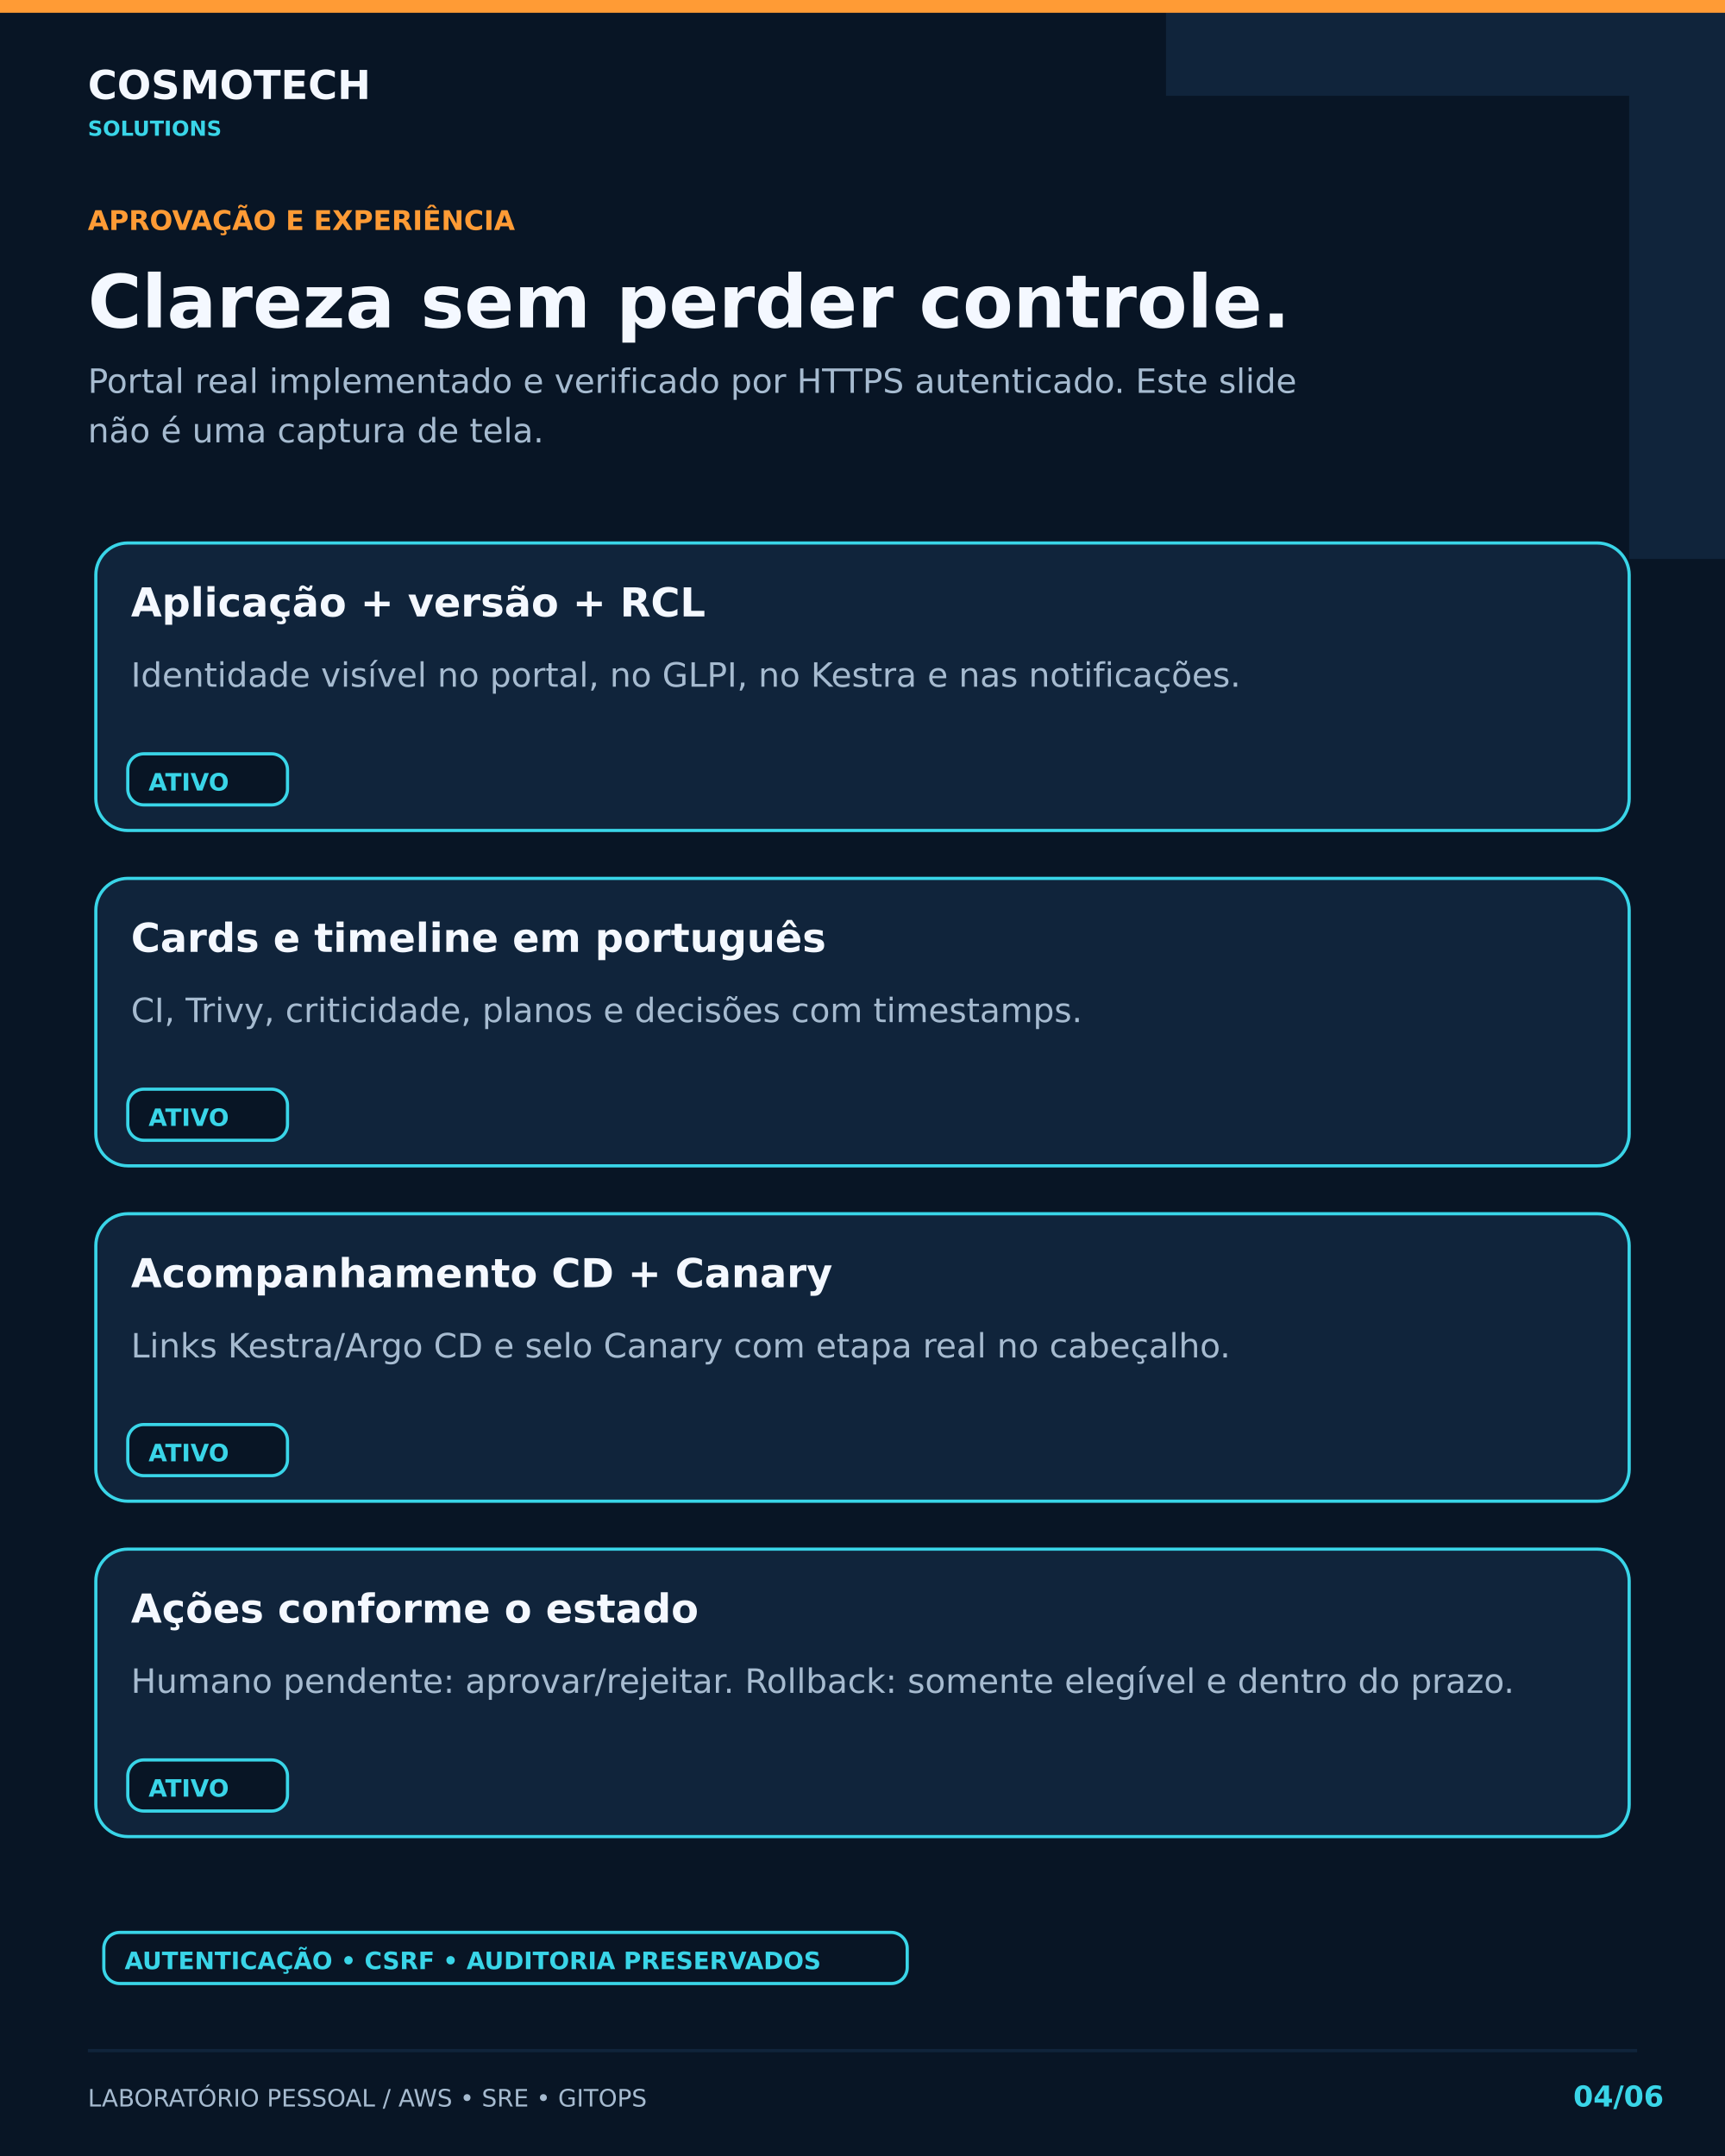
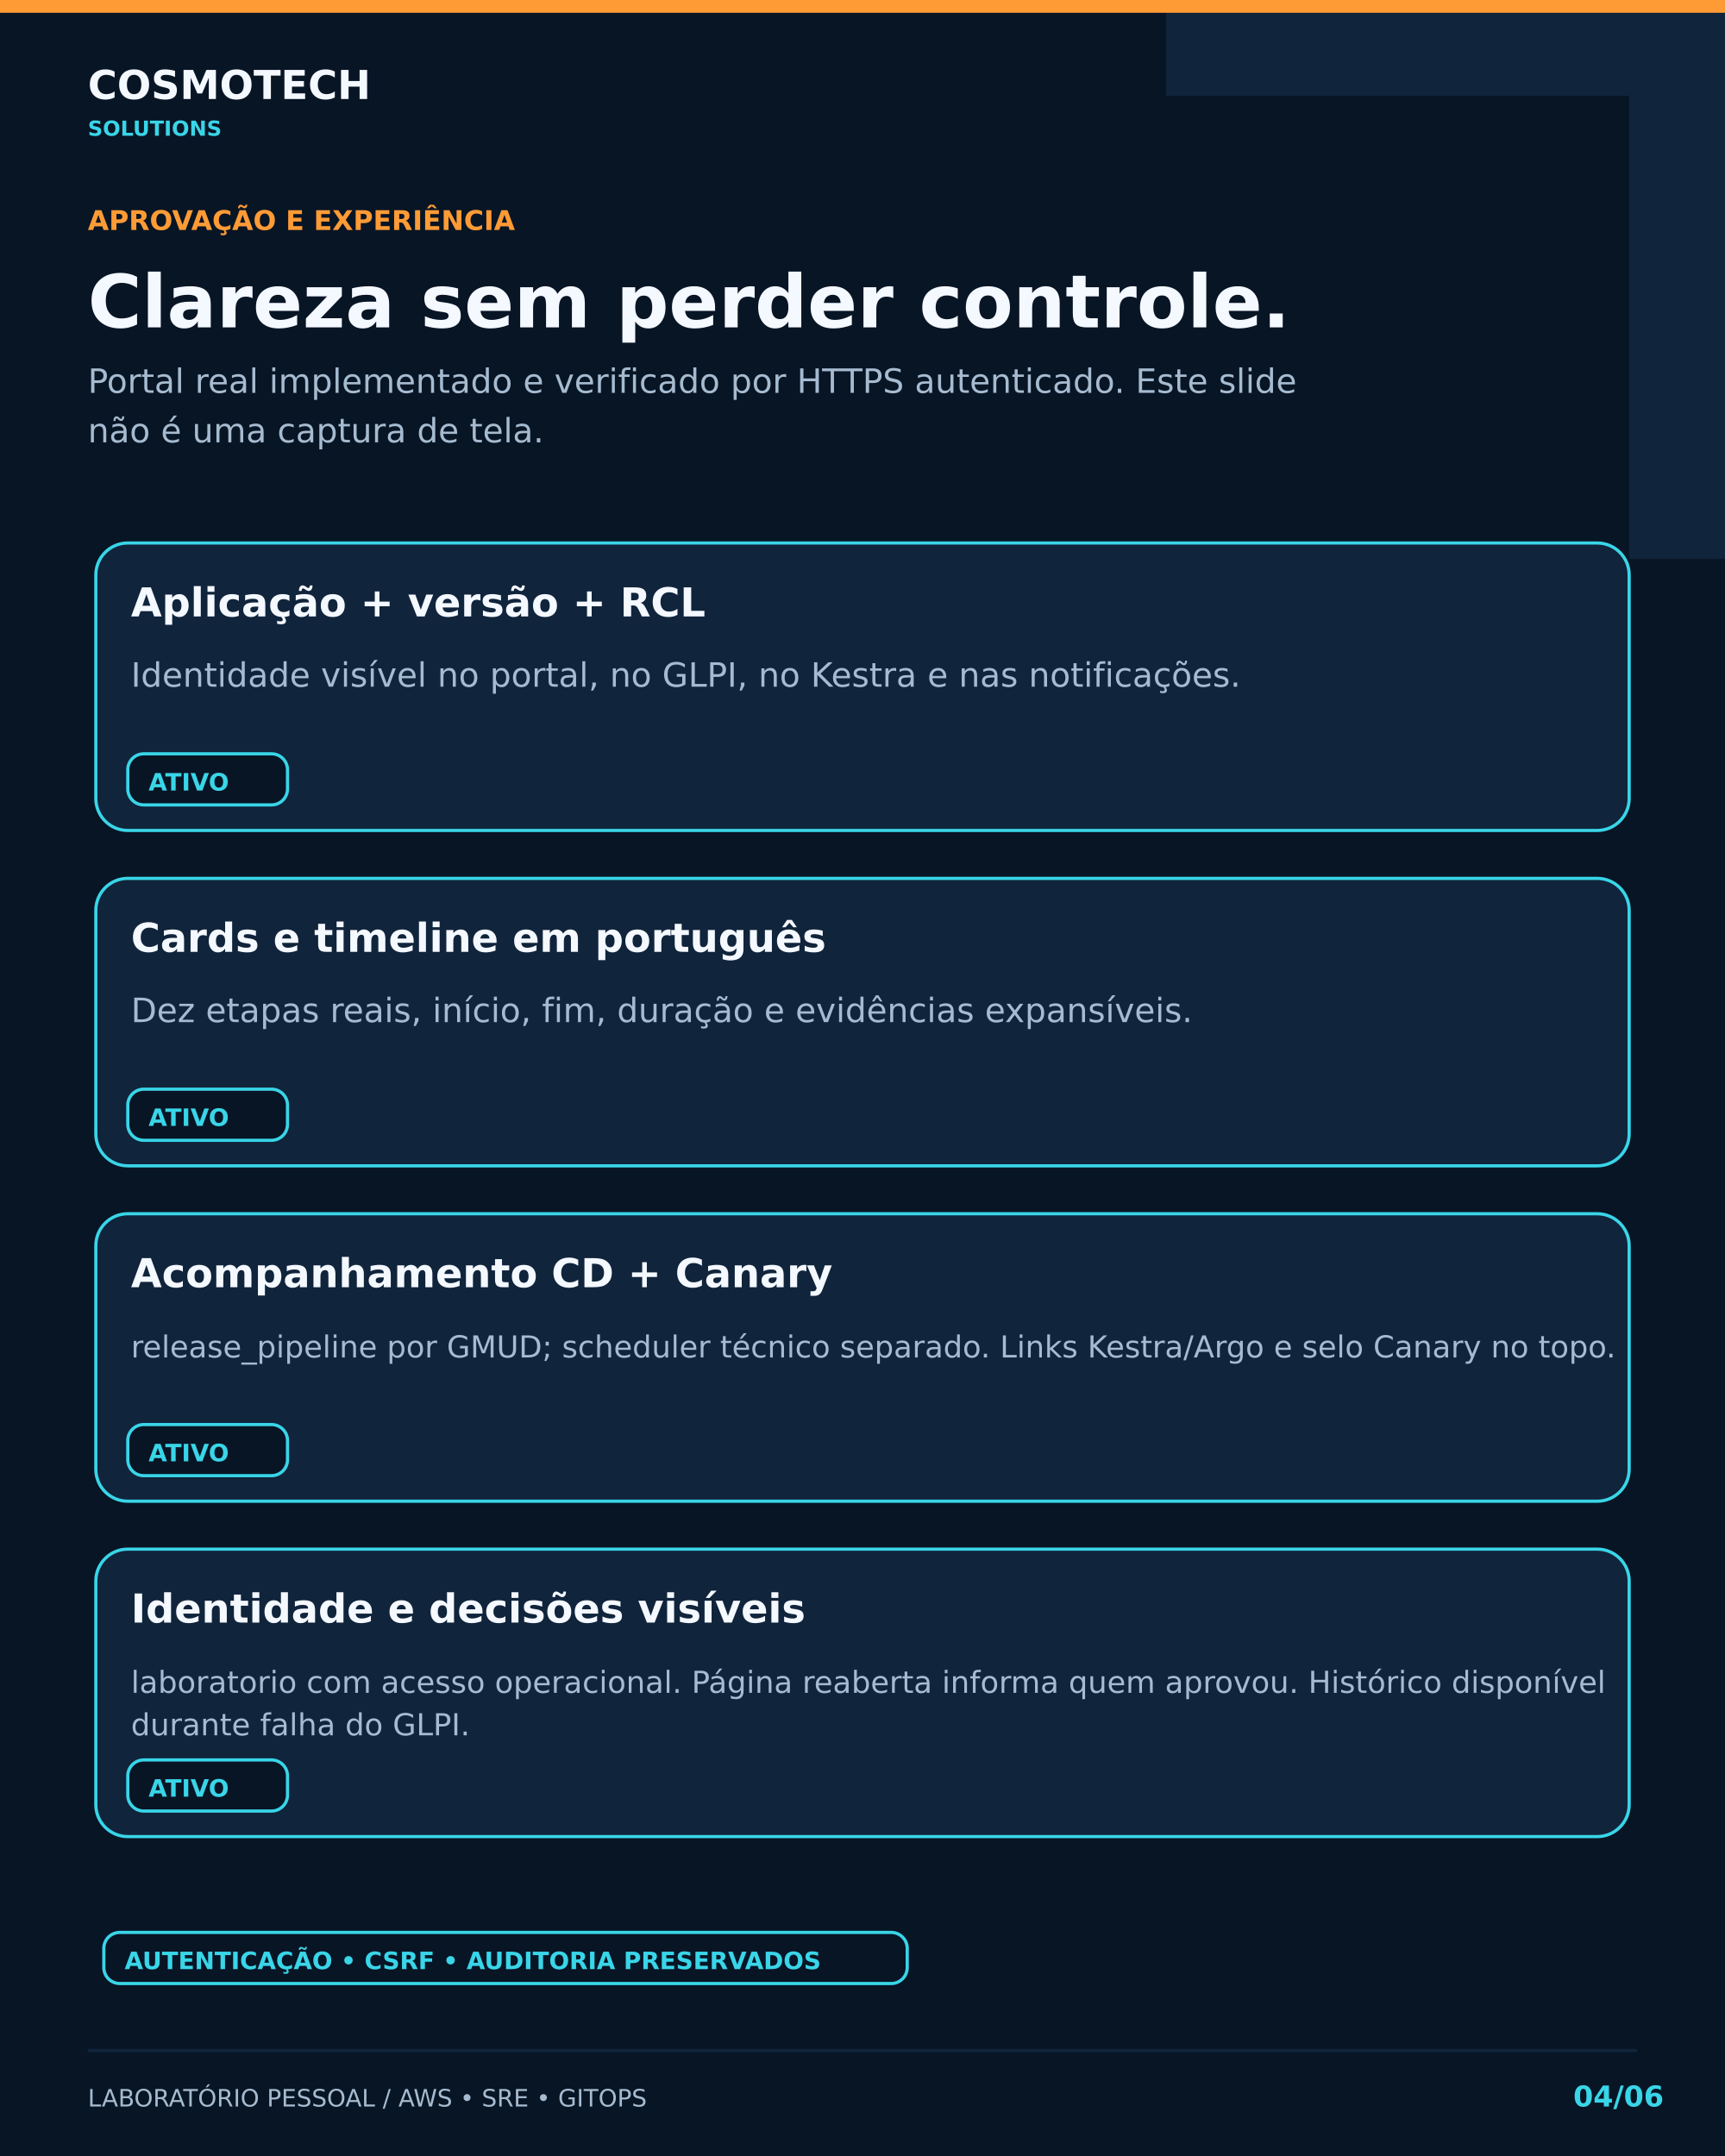
<svg xmlns="http://www.w3.org/2000/svg" width="1080" height="1350" viewBox="0 0 1080 1350">
  <defs>
    <marker id="arrow" viewBox="0 0 10 10" refX="9" refY="5" markerWidth="7" markerHeight="7" orient="auto-start-reverse">
      <path d="M0 1L9 5L0 9" fill="none" stroke="#39d5e8" stroke-width="1.5" />
    </marker>
  </defs>
  <rect width="1080" height="1350" fill="#081525" />
  <path d="M730 0H1080V350" fill="none" stroke="#10243b" stroke-width="120" />
  <rect x="0" y="0" width="1080" height="8" fill="#ff9b35" />
  <text x="55" y="62" font-family="DejaVu Sans,sans-serif" font-size="25" font-weight="700" fill="#f4f8ff">COSMOTECH</text>
  <text x="55" y="85" font-family="DejaVu Sans,sans-serif" font-size="13" font-weight="700" fill="#39d5e8">SOLUTIONS</text>
  <text x="55" y="144" font-family="DejaVu Sans,sans-serif" font-size="17" font-weight="700" fill="#ff9b35">APROVAÇÃO E EXPERIÊNCIA</text>
  <text x="55" y="205" font-family="DejaVu Sans,sans-serif" font-size="46" font-weight="700" fill="#f4f8ff">Clareza sem perder controle.</text>
  <text x="55" y="246" font-family="DejaVu Sans,sans-serif" font-size="21" font-weight="400" fill="#a6bbd0">Portal real implementado e verificado por HTTPS autenticado. Este slide</text>
  <text x="55" y="277" font-family="DejaVu Sans,sans-serif" font-size="21" font-weight="400" fill="#a6bbd0">não é uma captura de tela.</text>
  <path d="M55 1284H1025" stroke="#10243b" stroke-width="2" />
  <text x="55" y="1319" font-family="DejaVu Sans,sans-serif" font-size="15" font-weight="400" fill="#a6bbd0">LABORATÓRIO PESSOAL  /  AWS • SRE • GITOPS</text>
  <text x="985" y="1319" font-family="DejaVu Sans,sans-serif" font-size="18" font-weight="700" fill="#39d5e8">04/06</text>
  <rect x="60" y="340" width="960" height="180" rx="20" fill="#10243b" stroke="#39d5e8" stroke-width="2" />
  <text x="82" y="386" font-family="DejaVu Sans,sans-serif" font-size="25" font-weight="700" fill="#f4f8ff">Aplicação + versão + RCL</text>
  <text x="82" y="430.0" font-family="DejaVu Sans,sans-serif" font-size="21" font-weight="400" fill="#a6bbd0">Identidade visível no portal, no GLPI, no Kestra e nas notificações.</text>
  <rect x="80" y="472" width="100" height="32" rx="10" fill="#081525" stroke="#39d5e8" stroke-width="2" />
  <text x="93" y="495" font-family="DejaVu Sans,sans-serif" font-size="15" font-weight="700" fill="#39d5e8">ATIVO</text>
  <rect x="60" y="550" width="960" height="180" rx="20" fill="#10243b" stroke="#39d5e8" stroke-width="2" />
  <text x="82" y="596" font-family="DejaVu Sans,sans-serif" font-size="25" font-weight="700" fill="#f4f8ff">Cards e timeline em português</text>
-   <text x="82" y="640.0" font-family="DejaVu Sans,sans-serif" font-size="21" font-weight="400" fill="#a6bbd0">CI, Trivy, criticidade, planos e decisões com timestamps.</text>
+   <text x="82" y="640.0" font-family="DejaVu Sans,sans-serif" font-size="21" font-weight="400" fill="#a6bbd0">Dez etapas reais, início, fim, duração e evidências expansíveis.</text>
  <rect x="80" y="682" width="100" height="32" rx="10" fill="#081525" stroke="#39d5e8" stroke-width="2" />
  <text x="93" y="705" font-family="DejaVu Sans,sans-serif" font-size="15" font-weight="700" fill="#39d5e8">ATIVO</text>
  <rect x="60" y="760" width="960" height="180" rx="20" fill="#10243b" stroke="#39d5e8" stroke-width="2" />
  <text x="82" y="806" font-family="DejaVu Sans,sans-serif" font-size="25" font-weight="700" fill="#f4f8ff">Acompanhamento CD + Canary</text>
-   <text x="82" y="850.0" font-family="DejaVu Sans,sans-serif" font-size="21" font-weight="400" fill="#a6bbd0">Links Kestra/Argo CD e selo Canary com etapa real no cabeçalho.</text>
+   <text x="82" y="850.0" font-family="DejaVu Sans,sans-serif" font-size="19" font-weight="400" fill="#a6bbd0">release_pipeline por GMUD; scheduler técnico separado. Links Kestra/Argo e selo Canary no topo.</text>
  <rect x="80" y="892" width="100" height="32" rx="10" fill="#081525" stroke="#39d5e8" stroke-width="2" />
  <text x="93" y="915" font-family="DejaVu Sans,sans-serif" font-size="15" font-weight="700" fill="#39d5e8">ATIVO</text>
  <rect x="60" y="970" width="960" height="180" rx="20" fill="#10243b" stroke="#39d5e8" stroke-width="2" />
-   <text x="82" y="1016" font-family="DejaVu Sans,sans-serif" font-size="25" font-weight="700" fill="#f4f8ff">Ações conforme o estado</text>
-   <text x="82" y="1060.0" font-family="DejaVu Sans,sans-serif" font-size="21" font-weight="400" fill="#a6bbd0">Humano pendente: aprovar/rejeitar. Rollback: somente elegível e dentro do prazo.</text>
+   <text x="82" y="1016" font-family="DejaVu Sans,sans-serif" font-size="25" font-weight="700" fill="#f4f8ff">Identidade e decisões visíveis</text>
+   <text x="82" y="1060.0" font-family="DejaVu Sans,sans-serif" font-size="19" font-weight="400" fill="#a6bbd0">laboratorio com acesso operacional. Página reaberta informa quem aprovou. Histórico disponível</text>
+   <text x="82" y="1086.6" font-family="DejaVu Sans,sans-serif" font-size="19" font-weight="400" fill="#a6bbd0">durante falha do GLPI.</text>
  <rect x="80" y="1102" width="100" height="32" rx="10" fill="#081525" stroke="#39d5e8" stroke-width="2" />
  <text x="93" y="1125" font-family="DejaVu Sans,sans-serif" font-size="15" font-weight="700" fill="#39d5e8">ATIVO</text>
  <rect x="65" y="1210" width="503" height="32" rx="10" fill="#081525" stroke="#39d5e8" stroke-width="2" />
  <text x="78" y="1233" font-family="DejaVu Sans,sans-serif" font-size="15" font-weight="700" fill="#39d5e8">AUTENTICAÇÃO • CSRF • AUDITORIA PRESERVADOS</text>
</svg>
